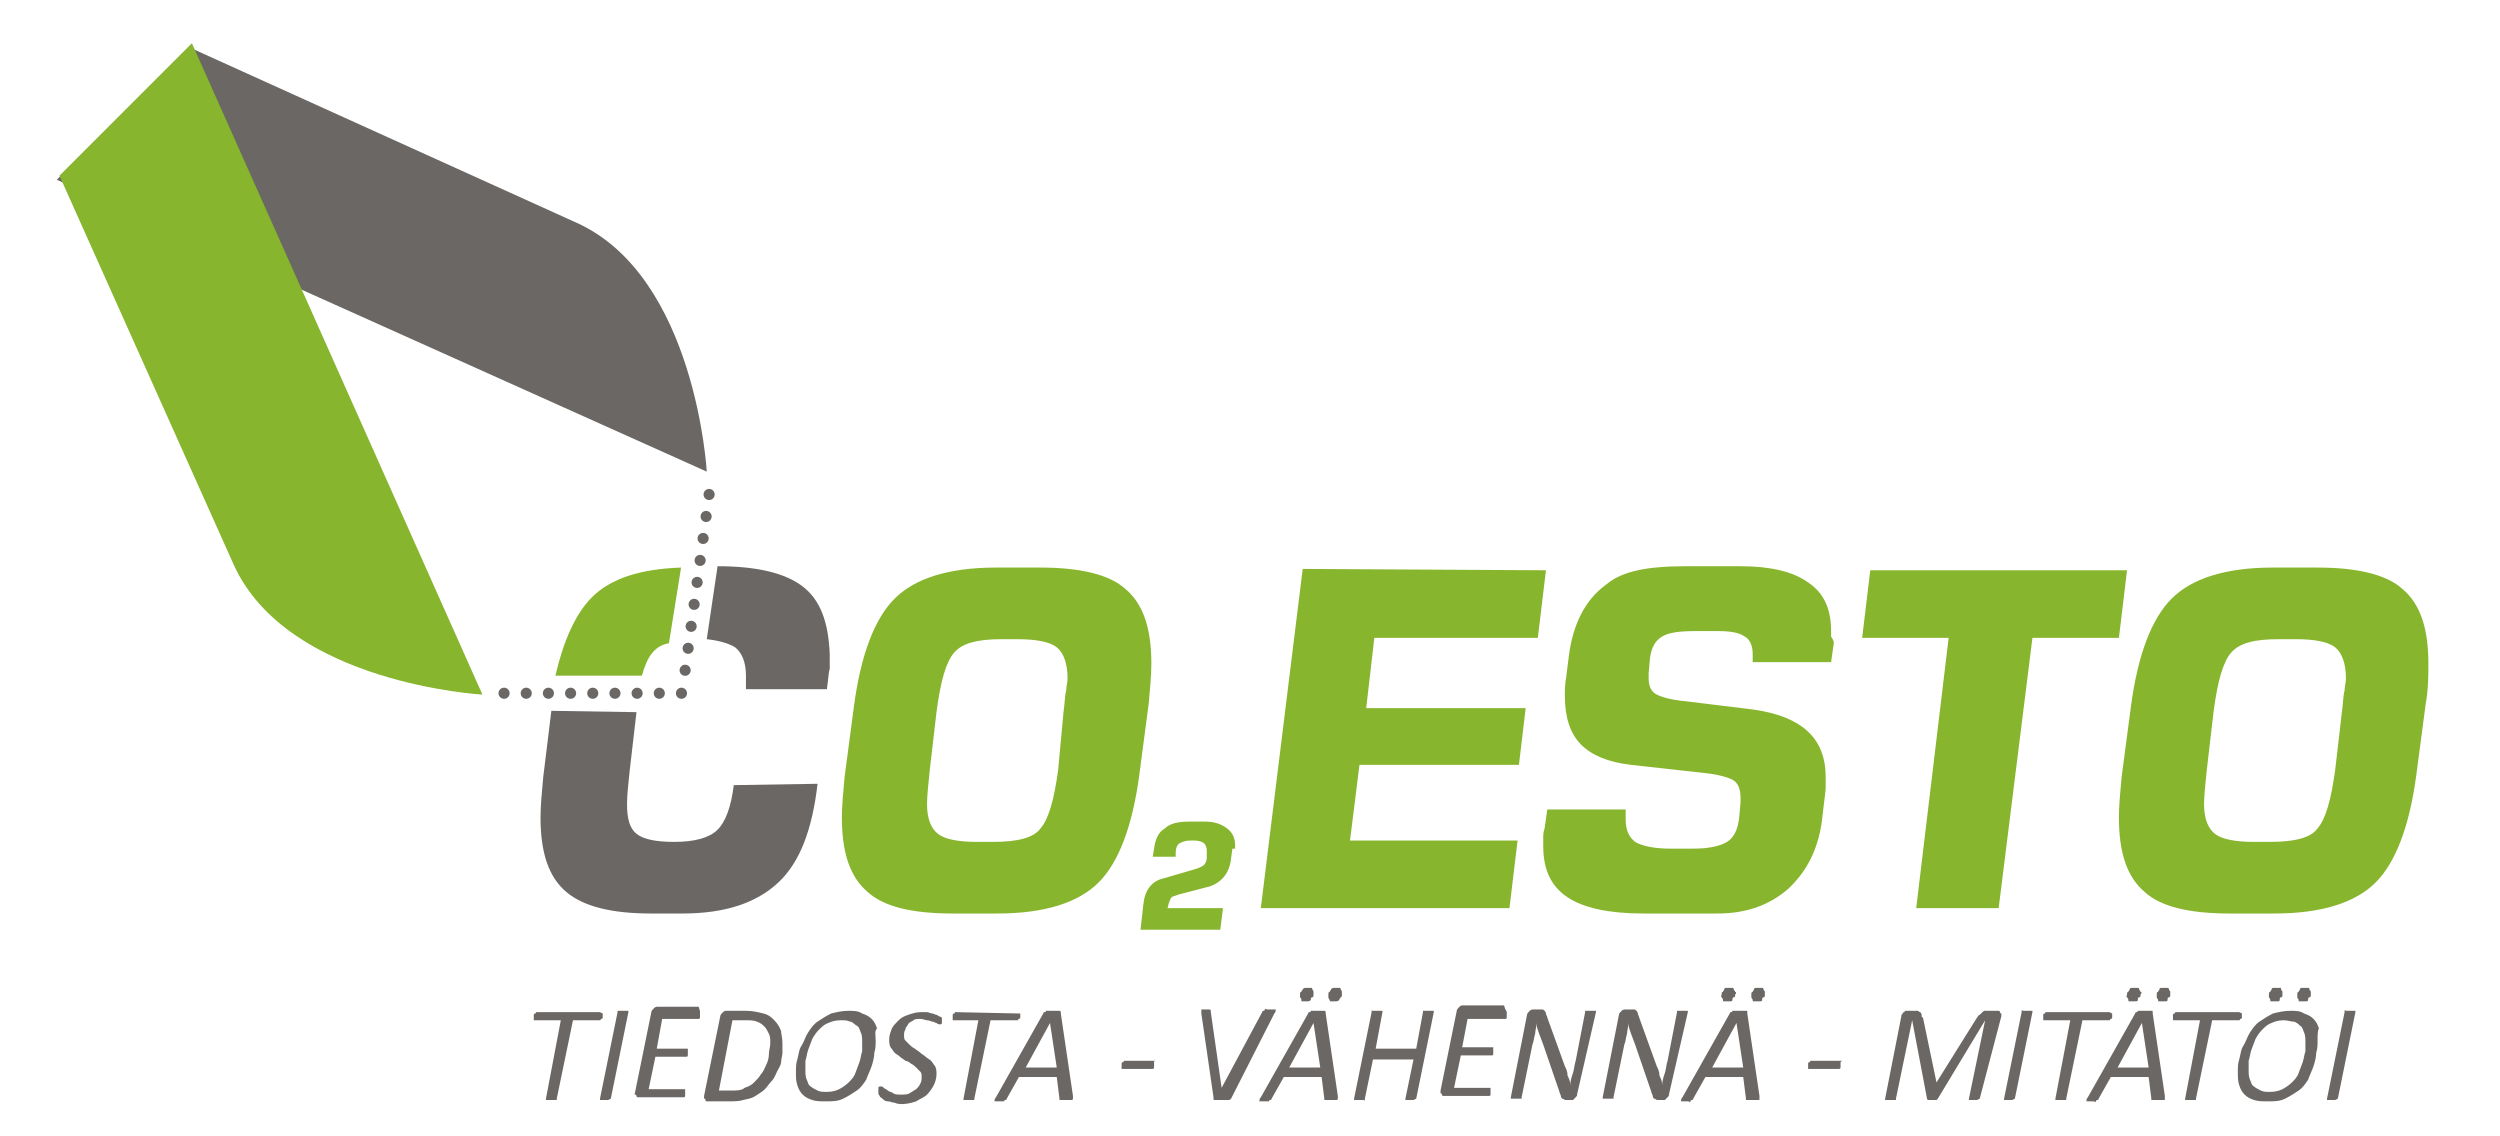
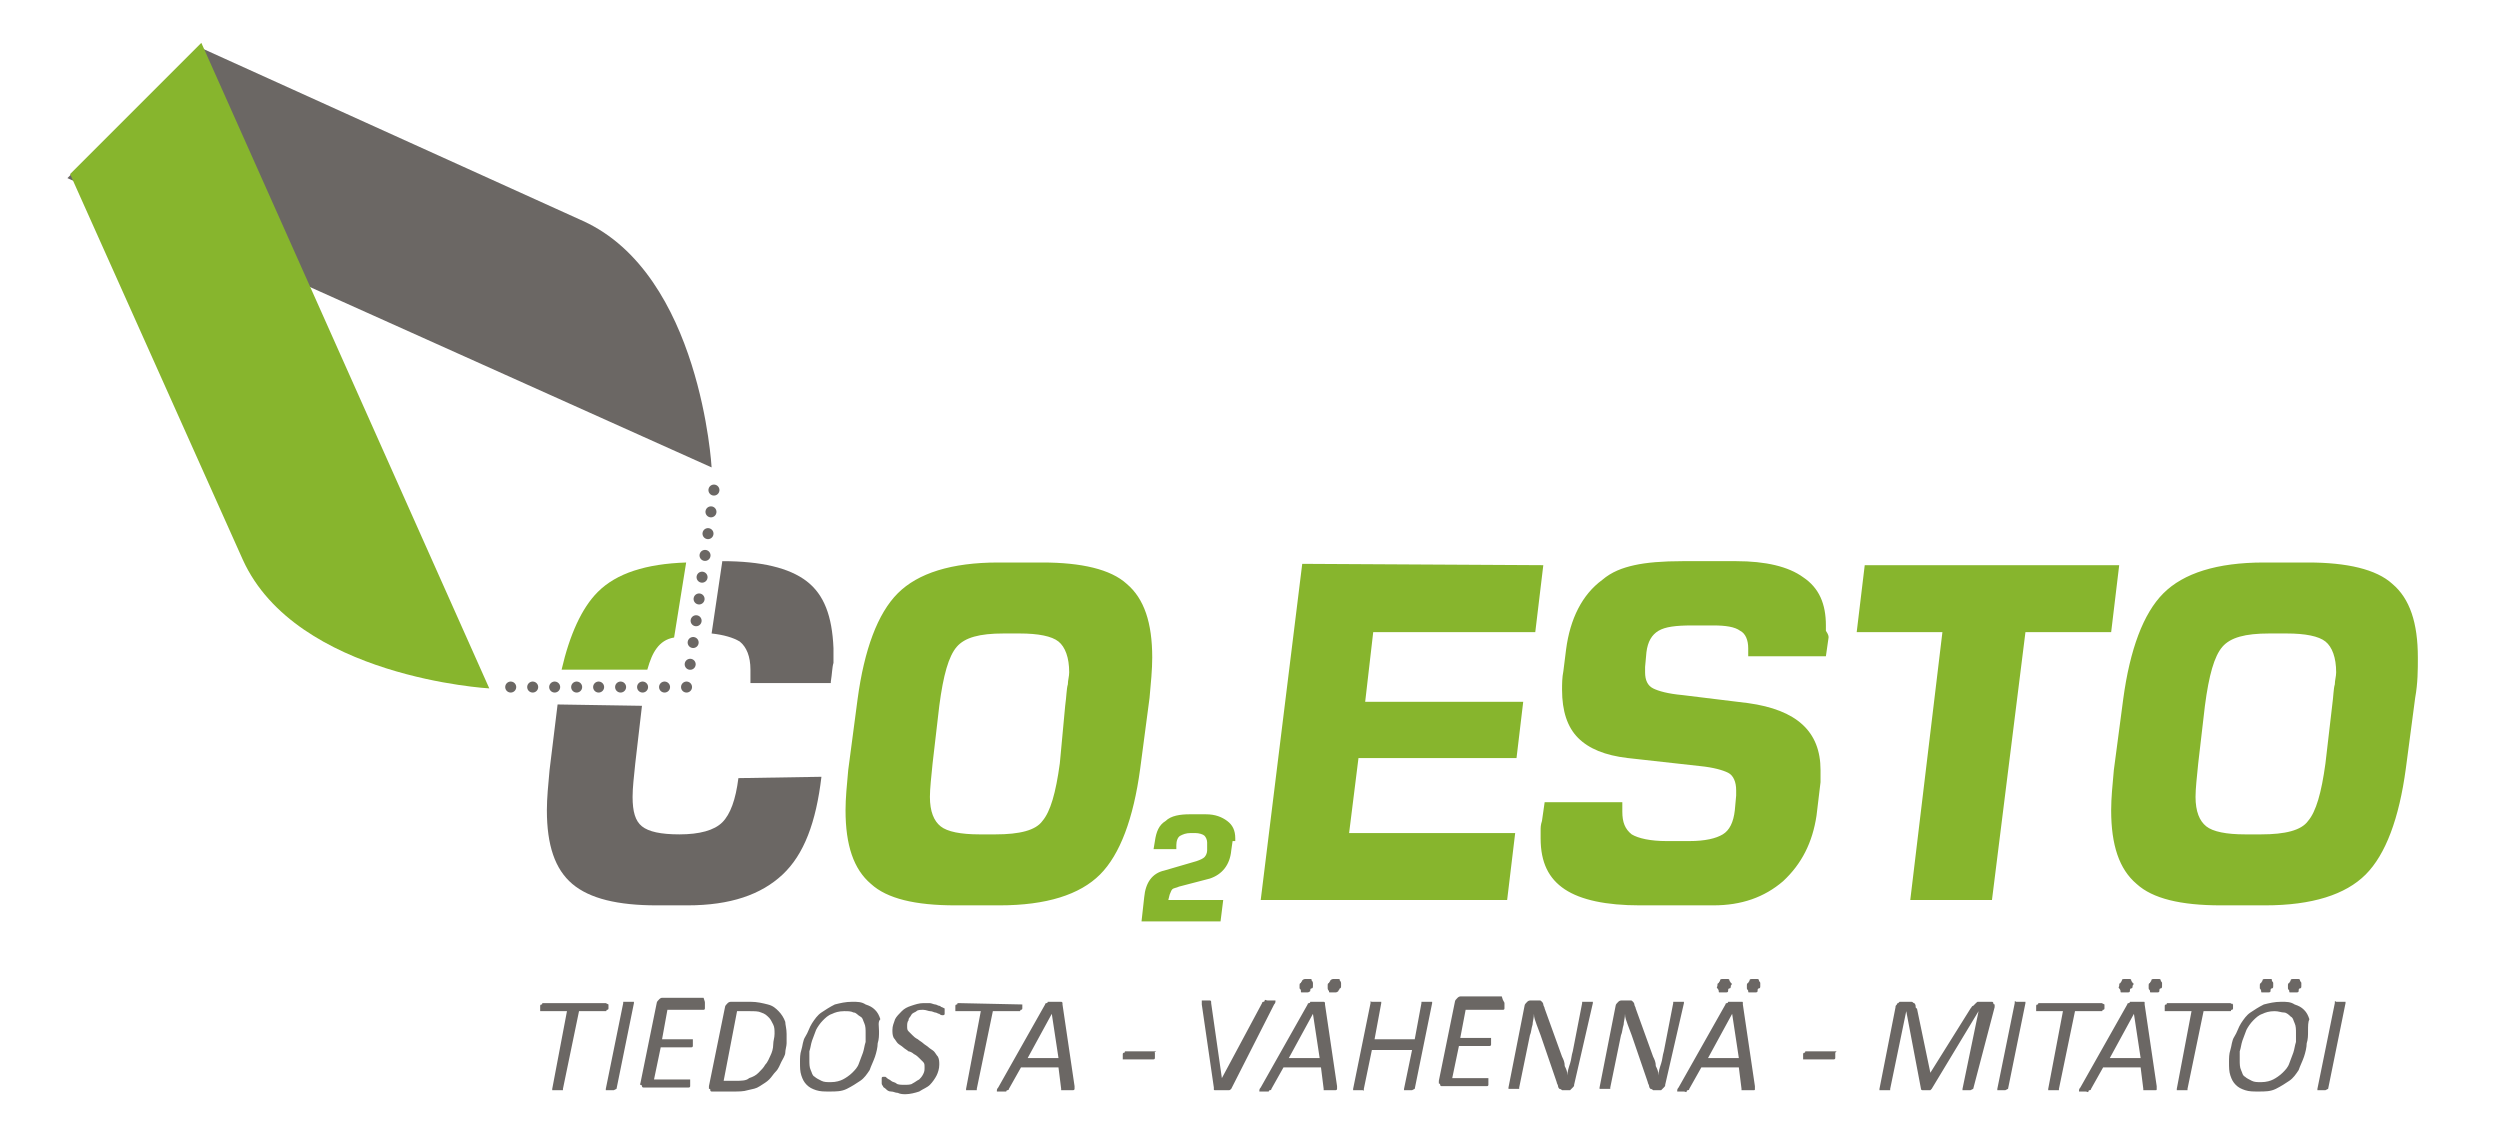
- <svg xmlns="http://www.w3.org/2000/svg" viewBox="39 52.4 185 84">
+ <svg xmlns="http://www.w3.org/2000/svg" width="200" height="90" viewBox="39 52.4 185 84">
  <style>.st970h{fill:#6b6764}.st86423sdf{fill:#87b52d}.st864{stroke:#6b6764;stroke-width:.822;stroke-linecap:round;stroke-linejoin:round;stroke-dasharray:0,1.641}.st5886,.st864{fill:none}.st8971f{enable-background:new}</style>
  <path class="st970h" d="M91.3 87.3s-.8-14.4-9.6-18.4L53 55.9l-9.8 9.8 48.1 21.6z" />
  <path class="st86423sdf" d="M74.7 103.8s-14.4-.8-18.4-9.6L43.4 65.4l9.8-9.8 21.5 48.2z" />
  <path class="st970h" d="M93.3 110.5c-.2 1.6-.6 2.7-1.2 3.3-.6.6-1.7.9-3.2.9-1.4 0-2.3-.2-2.8-.6-.5-.4-.7-1.1-.7-2.2 0-.7.1-1.5.2-2.5l.5-4.3-6.3-.1-.6 4.9c-.1 1.1-.2 2.1-.2 3 0 2.6.6 4.4 1.9 5.5 1.3 1.1 3.4 1.6 6.3 1.6h2.3c3.2 0 5.5-.8 7.1-2.3 1.6-1.5 2.5-3.9 2.9-7.3l-6.2.1z" />
  <path class="st86423sdf" d="M87.2 100.8c.3-.4.7-.7 1.3-.8l.9-5.6c-3 .1-5.2.8-6.6 2.2-1.2 1.2-2.1 3.2-2.7 5.8h6.4c.2-.7.4-1.2.7-1.6z" />
  <path class="st970h" d="M98.4 95.8c-1.3-1-3.4-1.5-6.3-1.5l-.8 5.4c.9.1 1.6.3 2.1.6.5.4.8 1.1.8 2.1v1h6v-.1c.1-.6.1-1.1.2-1.4v-1.1c-.1-2.4-.7-4-2-5z" />
  <path class="st86423sdf" d="M124 104.5l-.7 5.3c-.5 3.7-1.5 6.4-3 7.9s-4 2.3-7.5 2.3h-3.3c-3 0-5.1-.5-6.3-1.6-1.3-1.1-1.9-2.9-1.9-5.5 0-.9.1-1.9.2-3l.7-5.3c.5-3.7 1.5-6.4 3-7.9s4-2.3 7.5-2.3h3.3c2.9 0 5.1.5 6.3 1.6 1.3 1.1 1.9 2.9 1.9 5.5 0 .9-.1 1.9-.2 3zm-6.3.6c.1-.7.1-1.3.2-1.6 0-.3.1-.6.1-.9 0-1.1-.3-1.9-.8-2.3-.5-.4-1.5-.6-2.9-.6h-1.2c-1.8 0-2.9.3-3.5 1-.6.7-1 2.1-1.3 4.4l-.5 4.3c-.1 1-.2 1.9-.2 2.5 0 1.1.3 1.8.8 2.2.5.4 1.5.6 2.9.6h1.2c1.8 0 3-.3 3.5-1 .6-.7 1-2.1 1.3-4.3l.4-4.3zM130.2 115.2l-.1.7c-.1 1.1-.7 1.8-1.6 2.1l-2.3.6c-.2.1-.4.1-.5.2-.1.1-.1.2-.2.4l-.1.4h4.1l-.2 1.6h-5.9l.2-1.8c.1-1.1.6-1.8 1.5-2l2.4-.7c.3-.1.5-.2.6-.3s.2-.3.2-.5v-.3-.3c0-.2-.1-.4-.2-.5-.1-.1-.4-.2-.7-.2h-.3c-.4 0-.6.1-.8.2-.2.1-.3.4-.3.7v.3h-1.7l.1-.6c.1-.7.3-1.2.8-1.5.4-.4 1.1-.5 1.8-.5h1.2c.7 0 1.2.2 1.6.5.4.3.6.7.6 1.3v.2h-.2zM153.4 94.6l-.6 5h-12.1l-.6 5.2h11.8l-.5 4.2h-11.8l-.7 5.6h12.4l-.6 5h-18.4l3.1-25.1 18 .1zM174.7 100l-.2 1.4h-5.8v-.6c0-.6-.2-1.1-.6-1.3-.4-.3-1.1-.4-2-.4h-1.6c-1.2 0-2 .1-2.5.4-.5.3-.8.8-.9 1.6l-.1 1.1v.4c0 .6.2 1 .6 1.2.4.2 1.1.4 2.2.5l4.9.6c3.6.5 5.4 2.1 5.4 5v.9l-.3 2.5c-.3 2-1.1 3.6-2.5 4.9-1.4 1.2-3.1 1.8-5.2 1.8h-5.5c-2.5 0-4.4-.4-5.6-1.2-1.2-.8-1.8-2-1.8-3.8v-.6c0-.2 0-.4.1-.7l.2-1.4h5.8v.7c0 .8.2 1.3.7 1.7.5.3 1.4.5 2.6.5h1.7c1.2 0 2-.2 2.5-.5s.8-.9.9-1.8l.1-1.1v-.4c0-.6-.2-1.1-.6-1.3-.4-.2-1.1-.4-2.1-.5l-5.4-.6c-1.7-.2-2.9-.7-3.7-1.5s-1.2-2-1.2-3.6c0-.4 0-.9.1-1.4l.2-1.6c.3-2.3 1.2-4.1 2.7-5.2.7-.6 1.5-.9 2.4-1.1s2.1-.3 3.6-.3h4c2.2 0 3.9.4 5 1.2 1.2.8 1.7 2 1.7 3.6v.4c.2.3.2.4.2.5zM196.4 94.6l-.6 5h-6.4l-2.5 20h-6.1l2.4-20h-6.4l.6-5h19zM218.5 104.5l-.7 5.3c-.5 3.7-1.5 6.4-3 7.9s-4 2.3-7.5 2.3H204c-3 0-5.1-.5-6.3-1.6-1.3-1.1-1.9-2.9-1.9-5.5 0-.9.1-1.9.2-3l.7-5.3c.5-3.7 1.5-6.4 3-7.9s4-2.3 7.5-2.3h3.3c2.9 0 5.1.5 6.3 1.6 1.3 1.1 1.9 2.9 1.9 5.5 0 .9 0 1.9-.2 3zm-6.2.6c.1-.7.1-1.3.2-1.6 0-.3.1-.6.1-.9 0-1.1-.3-1.9-.8-2.3-.5-.4-1.5-.6-2.9-.6h-1.3c-1.8 0-2.9.3-3.5 1-.6.7-1 2.1-1.3 4.4l-.5 4.3c-.1 1-.2 1.9-.2 2.5 0 1.1.3 1.8.8 2.2.5.4 1.5.6 2.9.6h1.2c1.8 0 3-.3 3.5-1 .6-.7 1-2.1 1.3-4.3l.5-4.3z" />
  <path class="st864" d="M76.3 103.7h13.3M89.7 102l1.8-13.2" />
  <path class="st5886" d="M77.8 126.7H224v26.7H77.8z" />
  <g class="st8971f">
    <path class="st970h" d="M83.6 127.4V127.7s0 .1-.1.1 0 .1-.1.1h-2l-1.2 5.8v.1h-.8v-.1l1.1-5.8h-2v-.4s0-.1.1-.1 0-.1.1-.1H83.4l.2.1c0-.1 0-.1 0 0zM84.2 133.7c-.1.1-.1.1 0 0l-.2.1h-.6v-.1l1.3-6.4v-.1h.8v.1l-1.3 6.4zM90.8 127.3c0 .1 0 .1 0 0v.4s0 .1-.1.1H88l-.4 2.2H89.9v.5s0 .1-.1.1H87.5L87 133h2.7v.5s0 .1-.1.1H86.2s-.1 0-.1-.1c0 0 0-.1-.1-.1s0-.1 0-.2l1.2-5.9c0-.1.1-.2.2-.3.1-.1.2-.1.2-.1h3.1c.1.3.1.3.1.4zM96.9 129.6v.7c0 .2-.1.5-.1.7s-.2.5-.3.7-.2.5-.4.7c-.2.2-.3.4-.5.6-.2.2-.4.3-.7.5-.3.2-.5.2-.9.3-.3.1-.7.1-1.1.1h-1.6s-.1 0-.1-.1 0-.1-.1-.1v-.2l1.2-5.9c0-.1.1-.2.2-.3.1-.1.2-.1.3-.1h1.4c.5 0 .9.1 1.3.2s.6.3.8.5c.2.2.4.5.5.8 0 .2.1.5.1.9zm-.9 0c0-.3 0-.5-.1-.7s-.2-.4-.3-.5c-.2-.2-.3-.3-.6-.4-.2-.1-.5-.1-.9-.1h-.9l-1 5.2h.9c.4 0 .8 0 1-.2.3-.1.5-.2.7-.4.2-.2.4-.4.5-.6.2-.2.3-.5.4-.7.1-.2.2-.5.2-.8 0-.3.1-.5.1-.8zM103.8 129.4c0 .3 0 .6-.1.9 0 .3-.1.7-.2 1s-.3.7-.4 1c-.2.3-.4.6-.7.8-.3.2-.6.4-1 .6-.4.2-.8.2-1.3.2-.4 0-.7 0-1-.1-.3-.1-.5-.2-.7-.4-.2-.2-.3-.4-.4-.7s-.1-.6-.1-1c0-.3 0-.6.1-.9.1-.3.1-.7.3-1 .2-.3.3-.7.5-1 .2-.3.4-.6.7-.8.3-.2.6-.4 1-.6.4-.1.8-.2 1.3-.2.4 0 .7 0 1 .2.3.1.5.2.7.4.2.2.3.4.4.7-.2.2-.1.5-.1.9zm-1 .1c0-.2 0-.5-.1-.7s-.1-.4-.3-.5c-.2-.1-.3-.3-.5-.3-.2-.1-.4-.1-.7-.1-.4 0-.7.1-.9.2-.3.1-.5.3-.7.5-.2.2-.4.5-.5.7-.1.3-.2.5-.3.8-.1.3-.1.5-.2.8v.7c0 .2 0 .5.1.7s.1.4.3.5c.1.1.3.2.5.3.2.1.4.1.7.1.4 0 .7-.1.9-.2.2-.1.5-.3.7-.5.2-.2.4-.4.5-.7.1-.3.2-.5.3-.8.1-.3.1-.5.2-.8v-.7zM108.7 127.7v.4s0 .1-.1.1h-.1s-.1 0-.2-.1c-.1 0-.2-.1-.3-.1-.1 0-.2-.1-.4-.1-.1 0-.3-.1-.5-.1s-.4 0-.5.1-.3.1-.4.3c-.1.2-.2.2-.2.4-.1.1-.1.3-.1.4 0 .2 0 .3.1.4l.3.3c.1.1.2.2.4.3.1.1.3.2.4.3s.3.2.4.3c.1.1.3.2.4.3s.2.3.3.4c.1.2.1.4.1.6 0 .3-.1.6-.2.8s-.3.5-.5.7c-.2.2-.5.3-.8.5-.3.1-.7.2-1 .2-.2 0-.4 0-.6-.1-.2 0-.3-.1-.5-.1s-.3-.1-.4-.2c-.1-.1-.2-.1-.2-.2 0 0-.1-.1-.1-.2v-.4s0-.1.1-.1h.1c.1 0 .1 0 .2.1s.2.1.3.2.3.1.4.2c.1.1.4.1.6.1.2 0 .5 0 .6-.1.2-.1.3-.2.5-.3.1-.1.2-.2.3-.4.1-.2.1-.3.1-.5s0-.3-.1-.4l-.3-.3c-.1-.1-.2-.2-.4-.3-.1-.1-.3-.2-.4-.2-.1-.1-.3-.2-.4-.3-.1-.1-.3-.2-.4-.3s-.2-.3-.3-.4c-.1-.2-.1-.4-.1-.6 0-.3.1-.5.2-.8.1-.2.3-.4.5-.6.2-.2.4-.3.7-.4.3-.1.6-.2.9-.2h.5c.1 0 .3.1.4.1s.2.1.3.1.1.1.2.1l.2.1c0-.1 0-.1 0 0zM114.5 127.4V127.7s0 .1-.1.1 0 .1-.1.1h-2l-1.2 5.8v.1h-.8v-.1l1.1-5.8H109.5v-.4s0-.1.1-.1 0-.1.1-.1h.1l4.7.1c0-.1 0-.1 0 0zM118.4 133.5v.2s0 .1-.1.1H117.4v-.1l-.2-1.6h-2.8l-.9 1.6s0 .1-.1.1c0 0-.1 0-.1.1H112.6v-.1s0-.1.1-.2l3.5-6.2s0-.1.1-.1c0 0 .1 0 .1-.1h1s.1 0 .1.1v.1l.9 6.1zm-1.7-5.4l-1.8 3.3h2.3l-.5-3.3zM124.4 131c0 .1 0 .1 0 0v.4s0 .1-.1.1H122v-.1V131.1s0-.1.1-.1 0-.1.1-.1H124.5c-.2.1-.1.1-.1.1zM130.1 133.7c-.1.1-.1.1-.2.1h-1c-.1 0-.1 0-.1-.1v-.1l-.9-6.2V127.1h.6s.1 0 .1.1v.1l.8 5.6 3-5.6s0-.1.1-.1c0 0 .1 0 .1-.1s.1 0 .2 0h.6v.1s0 .1-.1.2l-3.2 6.3zM138 133.5v.2s0 .1-.1.1H137v-.1l-.2-1.6H134l-.9 1.6s0 .1-.1.1c0 0-.1 0-.1.1H132.2v-.1s0-.1.1-.2l3.5-6.2s0-.1.1-.1c0 0 .1 0 .1-.1h1s.1 0 .1.1v.1l.9 6.1zm-1.8-5.4l-1.8 3.3h2.3l-.5-3.3zm0-2.1c0 .1 0 .2-.1.2s-.1.1-.1.2c0 0-.1.1-.2.1h-.4c-.1 0-.1 0-.1-.1s0-.1-.1-.2v-.2c0-.1 0-.2.1-.2 0-.1.1-.1.1-.2 0 0 .1-.1.2-.1h.4c.1 0 .1 0 .1.1 0 0 .1.1.1.2v.2zm2.1 0c0 .1 0 .2-.1.2 0 .1-.1.1-.1.2 0 0-.1.1-.2.1h-.4c-.1 0-.1 0-.1-.1 0 0-.1-.1-.1-.2v-.2c0-.1 0-.2.1-.2 0-.1.1-.1.1-.2 0 0 .1-.1.2-.1h.4c.1 0 .1 0 .1.1 0 0 .1.1.1.2v.2zM143.8 133.7c-.1.1-.1.1 0 0l-.2.1h-.6v-.1l.6-2.9h-3l-.6 2.9v.1c0 .1 0 0-.1 0h-.7v-.1l1.3-6.4v-.1c0-.1 0 0 .1 0h.7v.1l-.5 2.7h3l.5-2.7v-.1h.8v.1l-1.3 6.4zM150.5 127.3c0 .1 0 .1 0 0v.4s0 .1-.1.1H147.6l-.4 2.1H149.5v.5s0 .1-.1.1H147.1l-.5 2.4h2.7v.5s0 .1-.1.1H145.8s-.1 0-.1-.1c0 0 0-.1-.1-.1v-.2l1.2-5.9c0-.1.1-.2.2-.3s.2-.1.2-.1h3.1c.1.4.2.4.2.5zM155.7 133.4c0 .1 0 .1-.1.2l-.1.1-.1.1H154.8s-.1-.1-.2-.1c0 0-.1-.1-.1-.2s-.1-.2-.1-.3l-1.2-3.5c-.1-.3-.2-.5-.3-.8s-.2-.5-.2-.8c0 .3-.1.6-.1.8-.1.3-.1.6-.2.8l-.8 3.9v.1H150.9h-.1v-.1l1.2-6.1c0-.1.1-.2.2-.3.1-.1.2-.1.3-.1H153.1c.1 0 .1 0 .2.1 0 0 .1.1.1.2s.1.2.1.3l1.3 3.6c.1.2.2.4.2.7.1.2.2.4.2.7 0-.3.1-.6.2-.9s.1-.6.2-.9l.7-3.6v-.1h.8v.1l-1.4 6.1zM162.5 133.4c0 .1 0 .1-.1.2l-.1.1-.1.1H161.6s-.1-.1-.2-.1c0 0-.1-.1-.1-.2s-.1-.2-.1-.3l-1.2-3.5c-.1-.3-.2-.5-.3-.8s-.2-.5-.2-.8c0 .3-.1.6-.1.8-.1.3-.1.6-.2.8l-.8 3.9v.1H157.7h-.1v-.1l1.2-6.1c0-.1.1-.2.2-.3.1-.1.2-.1.3-.1H159.9c.1 0 .1 0 .2.1 0 0 .1.1.1.2s.1.2.1.3l1.3 3.6c.1.2.2.4.2.7.1.2.2.4.2.7 0-.3.1-.6.2-.9.1-.3.1-.6.2-.9l.7-3.6v-.1h.8v.1l-1.4 6.1zM169.2 133.5v.2c0 .1 0 .1-.1.1H168.2v-.1l-.2-1.6h-2.8l-.9 1.6s0 .1-.1.1c0 0-.1 0-.1.1s-.1 0-.2 0h-.5v-.1s0-.1.1-.2l3.5-6.2s0-.1.1-.1c0 0 .1 0 .1-.1h1c.1 0 .1 0 .1.1v.1l.9 6.1zm-1.7-5.4l-1.8 3.3h2.3l-.5-3.3zm-.1-2.1c0 .1 0 .2-.1.2s-.1.1-.1.2-.1.1-.2.1h-.4c-.1 0-.1 0-.1-.1 0 0 0-.1-.1-.2s0-.1 0-.2 0-.2.1-.2c0-.1.1-.1.1-.2s.1-.1.2-.1h.4s.1 0 .1.1.1.1.1.2c.1 0 .1.1 0 .2zm2.2 0c0 .1 0 .2-.1.2s-.1.1-.1.2-.1.1-.2.1h-.4c-.1 0-.1 0-.1-.1s-.1-.1-.1-.2v-.2c0-.1 0-.2.1-.2 0-.1.1-.1.1-.2s.1-.1.2-.1h.4s.1 0 .1.1.1.1.1.2v.2zM175.2 131c0 .1 0 .1 0 0v.4s0 .1-.1.1H172.8v-.1V131.1s0-.1.1-.1 0-.1.1-.1H175.3l-.1.1zM185.5 133.7c-.1.1-.1.1 0 0l-.2.1h-.6v-.1l1.2-5.8-3.5 5.8-.1.1h-.6c-.1 0-.1-.1-.1-.1l-1.1-5.8-1.2 5.8v.1H178.6h-.1v-.1l1.2-6.1c0-.1 0-.1.1-.2 0-.1.1-.1.1-.1l.1-.1H180.9c.1 0 .1.1.2.1 0 0 .1.1.1.2s0 .2.1.2l1 4.8 3-4.8c.1-.1.1-.2.2-.2l.2-.2c.1-.1.1-.1.2-.1H186.9s.1 0 .1.1c0 0 0 .1.1.1v.2l-1.6 6.1zM188.1 133.7c-.1.1-.1.1 0 0l-.2.1h-.6v-.1l1.3-6.4v-.1c0-.1.1 0 .1 0h.7v.1l-1.3 6.4zM195.3 127.4V127.7s0 .1-.1.1 0 .1-.1.1h-2l-1.2 5.8v.1h-.8v-.1l1.1-5.8h-2v-.4s0-.1.1-.1 0-.1.1-.1H195.1l.2.1c0-.1 0-.1 0 0zM199.2 133.5v.2c0 .1 0 .1-.1.1H198.2v-.1l-.2-1.6h-2.8l-.9 1.6s0 .1-.1.1c0 0-.1 0-.1.1s-.1 0-.2 0h-.5v-.1s0-.1.1-.2l3.5-6.2s0-.1.1-.1c0 0 .1 0 .1-.1h1c.1 0 .1 0 .1.1v.1l.9 6.1zm-1.7-5.4l-1.8 3.3h2.3l-.5-3.3zm-.1-2.1c0 .1 0 .2-.1.2s-.1.1-.1.2-.1.1-.2.1h-.4c-.1 0-.1 0-.1-.1 0 0 0-.1-.1-.2s0-.1 0-.2 0-.2.1-.2c0-.1.1-.1.1-.2s.1-.1.2-.1h.4s.1 0 .1.1.1.1.1.2c.1 0 .1.1 0 .2zm2.2 0c0 .1 0 .2-.1.2s-.1.1-.1.2-.1.1-.2.1h-.4c-.1 0-.1 0-.1-.1s-.1-.1-.1-.2v-.2c0-.1 0-.2.1-.2 0-.1.1-.1.1-.2s.1-.1.2-.1h.4s.1 0 .1.1.1.1.1.2v.2zM204.9 127.4V127.7s0 .1-.1.1 0 .1-.1.1h-2l-1.2 5.8v.1h-.8v-.1l1.1-5.8h-2v-.4s0-.1.1-.1 0-.1.1-.1H204.7l.2.1c-.1-.1 0-.1 0 0zM210.5 129.4c0 .3 0 .6-.1.9 0 .3-.1.7-.2 1-.1.3-.3.7-.4 1-.2.3-.4.6-.7.8s-.6.4-1 .6-.8.2-1.3.2c-.4 0-.7 0-1-.1-.3-.1-.5-.2-.7-.4-.2-.2-.3-.4-.4-.7-.1-.3-.1-.6-.1-1 0-.3 0-.6.1-.9.1-.3.1-.7.3-1s.3-.7.5-1 .4-.6.7-.8c.3-.2.6-.4 1-.6.4-.1.8-.2 1.3-.2.4 0 .7 0 1 .2.3.1.5.2.7.4.2.2.3.4.4.7-.1.2-.1.5-.1.9zm-.9.1c0-.2 0-.5-.1-.7s-.1-.4-.3-.5c-.1-.1-.3-.3-.5-.3s-.4-.1-.7-.1c-.4 0-.7.1-.9.2-.3.1-.5.3-.7.5s-.4.5-.5.7c-.1.3-.2.5-.3.8s-.1.5-.2.8v.7c0 .2 0 .5.1.7s.1.4.3.5c.1.1.3.2.5.3s.4.1.7.1c.4 0 .7-.1.9-.2s.5-.3.7-.5c.2-.2.4-.4.5-.7.1-.3.2-.5.3-.8s.1-.5.2-.8v-.7zm-1.7-3.5c0 .1 0 .2-.1.2s-.1.1-.1.2-.1.1-.2.1h-.4c-.1 0-.1 0-.1-.1 0 0 0-.1-.1-.2v-.2c0-.1 0-.2.1-.2 0-.1.1-.1.1-.2s.1-.1.2-.1h.4c.1 0 .1 0 .1.1s.1.1.1.2v.2zm2.1 0c0 .1 0 .2-.1.2s-.1.1-.1.2-.1.1-.2.1h-.4c-.1 0-.1 0-.1-.1s-.1-.1-.1-.2v-.2c0-.1 0-.2.1-.2 0-.1.1-.1.1-.2s.1-.1.2-.1h.4s.1 0 .1.1.1.1.1.2v.2zM212 133.7c-.1.1-.1.1 0 0l-.2.1h-.6v-.1l1.3-6.4v-.1c0-.1.1 0 .1 0h.7v.1l-1.3 6.4z" />
  </g>
</svg>
